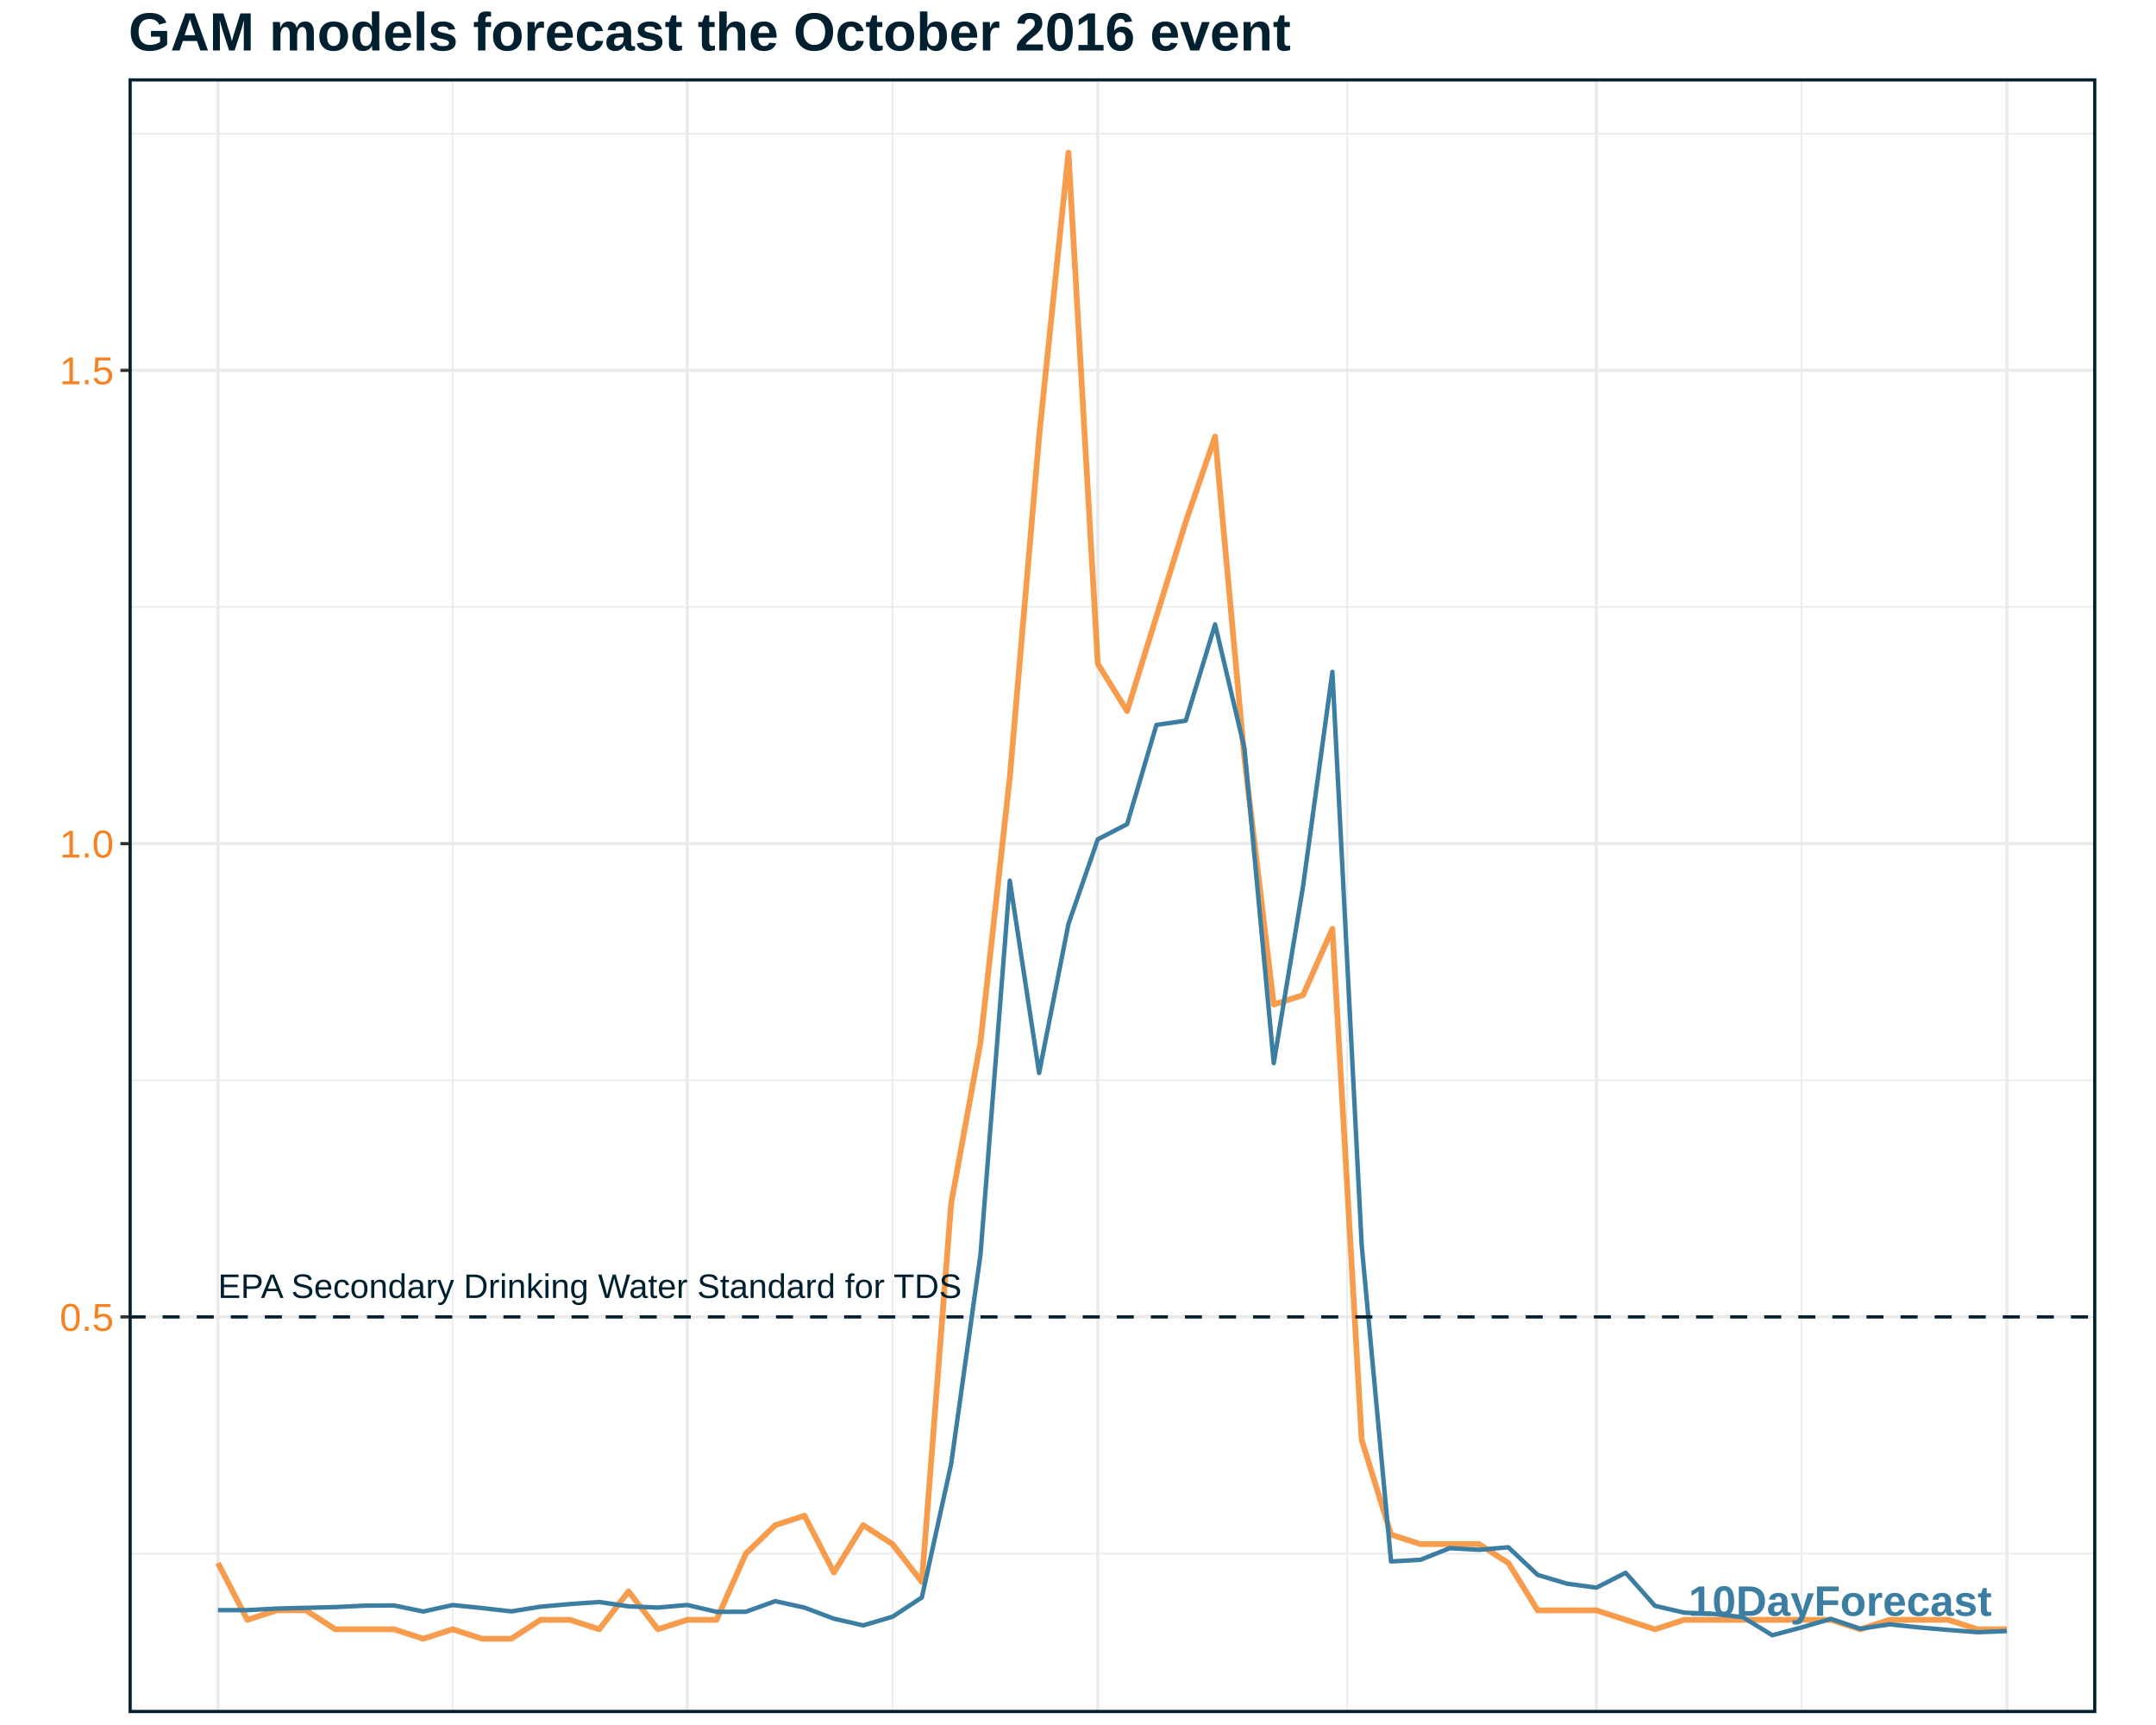
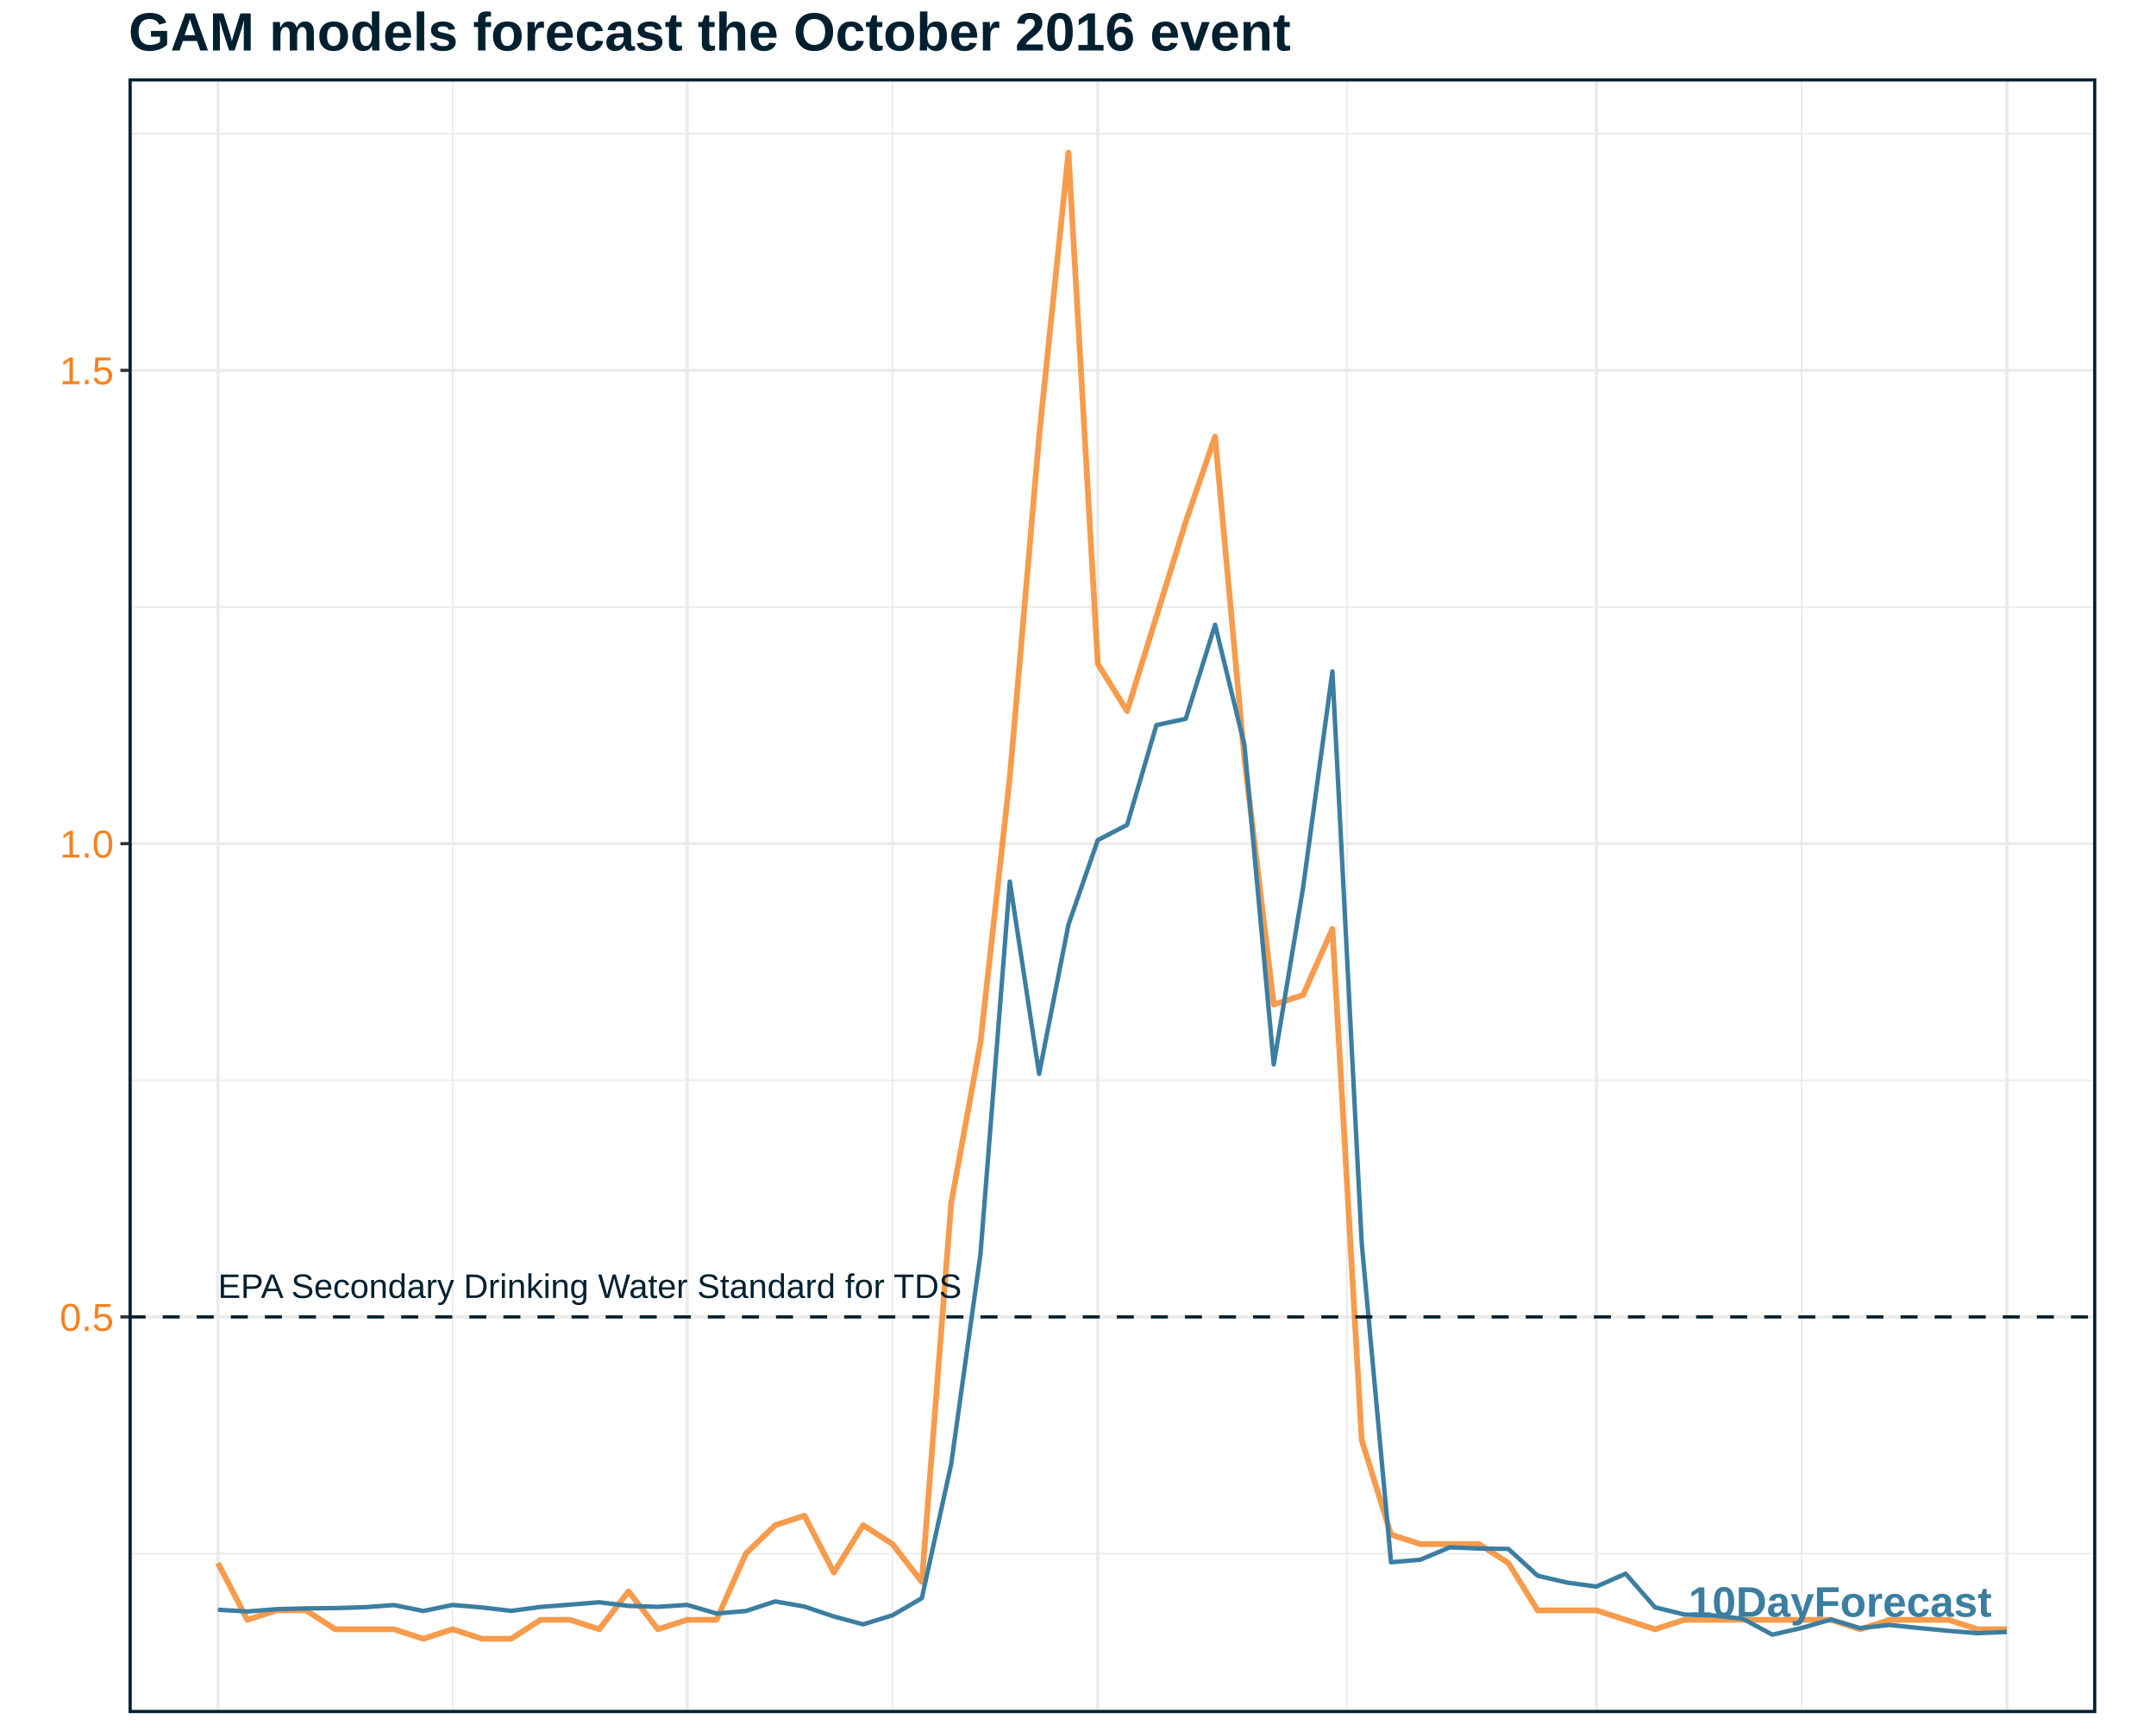
<svg xmlns="http://www.w3.org/2000/svg" width="720.00pt" height="576.00pt" viewBox="0 0 720.00 576.00">
  <g class="svglite">
    <defs>
      <style type="text/css">
    .svglite line, .svglite polyline, .svglite polygon, .svglite path, .svglite rect, .svglite circle {
      fill: none;
      stroke: #000000;
      stroke-linecap: round;
      stroke-linejoin: round;
      stroke-miterlimit: 10.00;
    }
    .svglite text {
      white-space: pre;
    }
    .svglite g.glyphgroup path {
      fill: inherit;
      stroke: none;
    }
  </style>
    </defs>
    <rect width="100%" height="100%" style="stroke: none; fill: #FFFFFF;" />
    <defs>
      <clipPath id="cpMC4wMHw3MjAuMDB8MC4wMHw1NzYuMDA=">
        <rect x="0.00" y="0.00" width="720.00" height="576.00" />
      </clipPath>
    </defs>
    <g clip-path="url(#cpMC4wMHw3MjAuMDB8MC4wMHw1NzYuMDA=)">
      <rect x="0.00" y="0.00" width="720.00" height="576.00" style="stroke-width: 1.07; stroke: #FFFFFF; fill: #FFFFFF;" />
    </g>
    <defs>
      <clipPath id="cpNDIuOTN8NzAwLjA3fDI2LjE1fDU3Mi4wMQ==">
        <rect x="42.93" y="26.15" width="657.14" height="545.87" />
      </clipPath>
    </defs>
    <g clip-path="url(#cpNDIuOTN8NzAwLjA3fDI2LjE1fDU3Mi4wMQ==)">
</g>
    <g clip-path="url(#cpMC4wMHw3MjAuMDB8MC4wMHw1NzYuMDA=)">
</g>
    <defs>
      <clipPath id="cpOS45Nnw3MTAuMDR8MS45OXw1NzQuMDE=">
        <rect x="9.96" y="1.99" width="700.07" height="572.01" />
      </clipPath>
    </defs>
    <g clip-path="url(#cpOS45Nnw3MTAuMDR8MS45OXw1NzQuMDE=)">
      <rect x="9.96" y="1.99" width="700.07" height="572.01" style="stroke-width: 1.07; stroke: #FFFFFF; fill: #FFFFFF;" />
    </g>
    <g clip-path="url(#cpMC4wMHw3MjAuMDB8MC4wMHw1NzYuMDA=)">
</g>
    <g clip-path="url(#cpNDIuOTN8NzAwLjA3fDI2LjE1fDU3Mi4wMQ==)">
      <rect x="42.93" y="26.15" width="657.14" height="545.87" style="stroke-width: 1.07; stroke: none; fill: #FFFFFF;" />
      <polyline points="42.93,518.76 700.07,518.76 " style="stroke-width: 0.53; stroke: #EBEBEB; stroke-linecap: butt;" />
      <polyline points="42.93,360.72 700.07,360.72 " style="stroke-width: 0.53; stroke: #EBEBEB; stroke-linecap: butt;" />
      <polyline points="42.93,202.68 700.07,202.68 " style="stroke-width: 0.53; stroke: #EBEBEB; stroke-linecap: butt;" />
      <polyline points="42.93,44.64 700.07,44.64 " style="stroke-width: 0.53; stroke: #EBEBEB; stroke-linecap: butt;" />
      <polyline points="151.15,572.01 151.15,26.15 " style="stroke-width: 0.53; stroke: #EBEBEB; stroke-linecap: butt;" />
      <polyline points="298.05,572.01 298.05,26.15 " style="stroke-width: 0.53; stroke: #EBEBEB; stroke-linecap: butt;" />
      <polyline points="449.85,572.01 449.85,26.15 " style="stroke-width: 0.53; stroke: #EBEBEB; stroke-linecap: butt;" />
      <polyline points="601.65,572.01 601.65,26.15 " style="stroke-width: 0.53; stroke: #EBEBEB; stroke-linecap: butt;" />
      <polyline points="42.93,439.74 700.07,439.74 " style="stroke-width: 1.07; stroke: #EBEBEB; stroke-linecap: butt;" />
      <polyline points="42.93,281.70 700.07,281.70 " style="stroke-width: 1.07; stroke: #EBEBEB; stroke-linecap: butt;" />
      <polyline points="42.93,123.66 700.07,123.66 " style="stroke-width: 1.07; stroke: #EBEBEB; stroke-linecap: butt;" />
      <polyline points="72.80,572.01 72.80,26.15 " style="stroke-width: 1.07; stroke: #EBEBEB; stroke-linecap: butt;" />
      <polyline points="229.50,572.01 229.50,26.15 " style="stroke-width: 1.07; stroke: #EBEBEB; stroke-linecap: butt;" />
      <polyline points="366.61,572.01 366.61,26.15 " style="stroke-width: 1.07; stroke: #EBEBEB; stroke-linecap: butt;" />
      <polyline points="533.10,572.01 533.10,26.15 " style="stroke-width: 1.07; stroke: #EBEBEB; stroke-linecap: butt;" />
      <polyline points="670.20,572.01 670.20,26.15 " style="stroke-width: 1.07; stroke: #EBEBEB; stroke-linecap: butt;" />
      <polyline points="72.80,521.92 82.60,540.88 92.39,537.72 102.19,537.72 111.98,544.04 121.77,544.04 131.57,544.04 141.36,547.20 151.15,544.04 160.95,547.20 170.74,547.20 180.53,540.88 190.33,540.88 200.12,544.04 209.91,531.40 219.71,544.04 229.50,540.88 239.29,540.88 249.09,518.76 258.88,509.27 268.67,506.11 278.47,525.08 288.26,509.27 298.05,515.59 307.85,528.24 317.64,401.81 327.43,348.07 337.23,259.57 347.02,145.78 356.81,50.96 366.61,221.64 376.40,237.45 386.19,205.84 395.99,174.23 405.78,145.78 415.58,253.25 425.37,335.43 435.16,332.27 444.96,310.14 454.75,480.83 464.54,512.43 474.34,515.59 484.13,515.59 493.92,515.59 503.72,521.92 513.51,537.72 523.30,537.72 533.10,537.72 542.89,540.88 552.68,544.04 562.48,540.88 572.27,540.88 582.06,540.88 591.86,540.88 601.65,540.88 611.44,540.88 621.24,544.04 631.03,540.88 640.82,540.88 650.62,540.88 660.41,544.04 670.20,544.04 " style="stroke-width: 1.92; stroke: #F58220; stroke-opacity: 0.80; stroke-linecap: butt;" />
-       <polyline points="72.80,537.65 82.60,537.65 92.39,537.12 102.19,536.88 111.98,536.63 121.77,536.15 131.57,536.08 141.36,538.11 151.15,535.95 160.95,536.95 170.74,538.06 180.53,536.49 190.33,535.62 200.12,534.93 209.91,536.38 219.71,536.79 229.50,535.92 239.29,538.21 249.09,538.19 258.88,534.65 268.67,536.80 278.47,540.49 288.26,542.74 298.05,539.85 307.85,533.42 317.64,488.83 327.43,418.98 337.23,294.06 347.02,358.27 356.81,308.53 366.61,280.27 376.40,275.19 386.19,242.07 395.99,240.65 405.78,208.49 415.58,249.86 425.37,354.99 435.16,295.92 444.96,224.35 454.75,415.94 464.54,521.39 474.34,520.84 484.13,516.95 493.92,517.50 503.72,516.65 513.51,525.88 523.30,528.81 533.10,530.14 542.89,525.17 552.68,536.21 562.48,538.49 572.27,538.90 582.06,540.01 591.86,546.03 601.65,543.42 611.44,540.56 621.24,543.88 631.03,542.38 640.82,543.41 650.62,544.26 660.41,545.02 670.20,544.63 " style="stroke-width: 1.49; stroke: #3B7EA1; stroke-linecap: butt;" />
+       <polyline points="72.80,537.51 82.60,538.10 92.39,537.32 102.19,537.07 111.98,536.96 121.77,536.67 131.57,535.95 141.36,537.93 151.15,535.92 160.95,536.75 170.74,537.89 180.53,536.57 190.33,535.82 200.12,535.02 209.91,536.23 219.71,536.54 229.50,535.90 239.29,538.77 249.09,537.94 258.88,534.74 268.67,536.45 278.47,539.77 288.26,542.39 298.05,539.37 307.85,533.66 317.64,488.95 327.43,418.81 337.23,294.36 347.02,358.57 356.81,308.76 366.61,280.53 376.40,275.44 386.19,242.13 395.99,240.01 405.78,208.62 415.58,248.79 425.37,355.42 435.16,296.45 444.96,224.23 454.75,415.15 464.54,521.66 474.34,520.81 484.13,516.68 493.92,517.06 503.72,517.20 513.51,526.16 523.30,528.44 533.10,529.78 542.89,525.48 552.68,536.69 562.48,539.11 572.27,539.42 582.06,540.53 591.86,545.84 601.65,543.60 611.44,540.77 621.24,543.66 631.03,542.59 640.82,543.61 650.62,544.55 660.41,545.34 670.20,544.93 " style="stroke-width: 1.49; stroke: #3B7EA1; stroke-linecap: butt;" />
      <line x1="42.93" y1="439.74" x2="700.07" y2="439.74" style="stroke-width: 1.07; stroke: #002030; stroke-dasharray: 5.69,5.69; stroke-linecap: butt;" />
      <text x="72.80" y="433.41" style="font-size: 11.38px;fill: #002030; font-family: &quot;Arial&quot;;" textLength="248.28px" lengthAdjust="spacingAndGlyphs">EPA Secondary Drinking Water Standard for TDS</text>
-       <text x="665.15" y="539.54" text-anchor="end" style="font-size: 14.23px; font-weight: bold;fill: #3B7EA1; font-family: &quot;Arial&quot;;" textLength="101.16px" lengthAdjust="spacingAndGlyphs">10DayForecast</text>
+       <text x="665.15" y="539.84" text-anchor="end" style="font-size: 14.23px; font-weight: bold;fill: #3B7EA1; font-family: &quot;Arial&quot;;" textLength="101.16px" lengthAdjust="spacingAndGlyphs">10DayForecast</text>
      <rect x="42.93" y="26.15" width="657.14" height="545.87" style="stroke-width: 2.13; stroke: #002030;" />
    </g>
    <g clip-path="url(#cpMC4wMHw3MjAuMDB8MC4wMHw1NzYuMDA=)">
      <text x="38.00" y="444.39" text-anchor="end" style="font-size: 13.00px;fill: #F58220; font-family: &quot;Arial&quot;;" textLength="18.08px" lengthAdjust="spacingAndGlyphs">0.5</text>
      <text x="38.00" y="286.35" text-anchor="end" style="font-size: 13.00px;fill: #F58220; font-family: &quot;Arial&quot;;" textLength="18.08px" lengthAdjust="spacingAndGlyphs">1.0</text>
      <text x="38.00" y="128.31" text-anchor="end" style="font-size: 13.00px;fill: #F58220; font-family: &quot;Arial&quot;;" textLength="18.08px" lengthAdjust="spacingAndGlyphs">1.5</text>
      <polyline points="40.20,439.74 42.93,439.74 " style="stroke-width: 1.07; stroke: #333333; stroke-linecap: butt;" />
      <polyline points="40.20,281.70 42.93,281.70 " style="stroke-width: 1.07; stroke: #333333; stroke-linecap: butt;" />
      <polyline points="40.20,123.66 42.93,123.66 " style="stroke-width: 1.07; stroke: #333333; stroke-linecap: butt;" />
      <text x="42.93" y="16.87" style="font-size: 18.00px; font-weight: bold;fill: #002030; font-family: &quot;Arial&quot;;" textLength="388.25px" lengthAdjust="spacingAndGlyphs">GAM models forecast the October 2016 event</text>
    </g>
  </g>
</svg>
